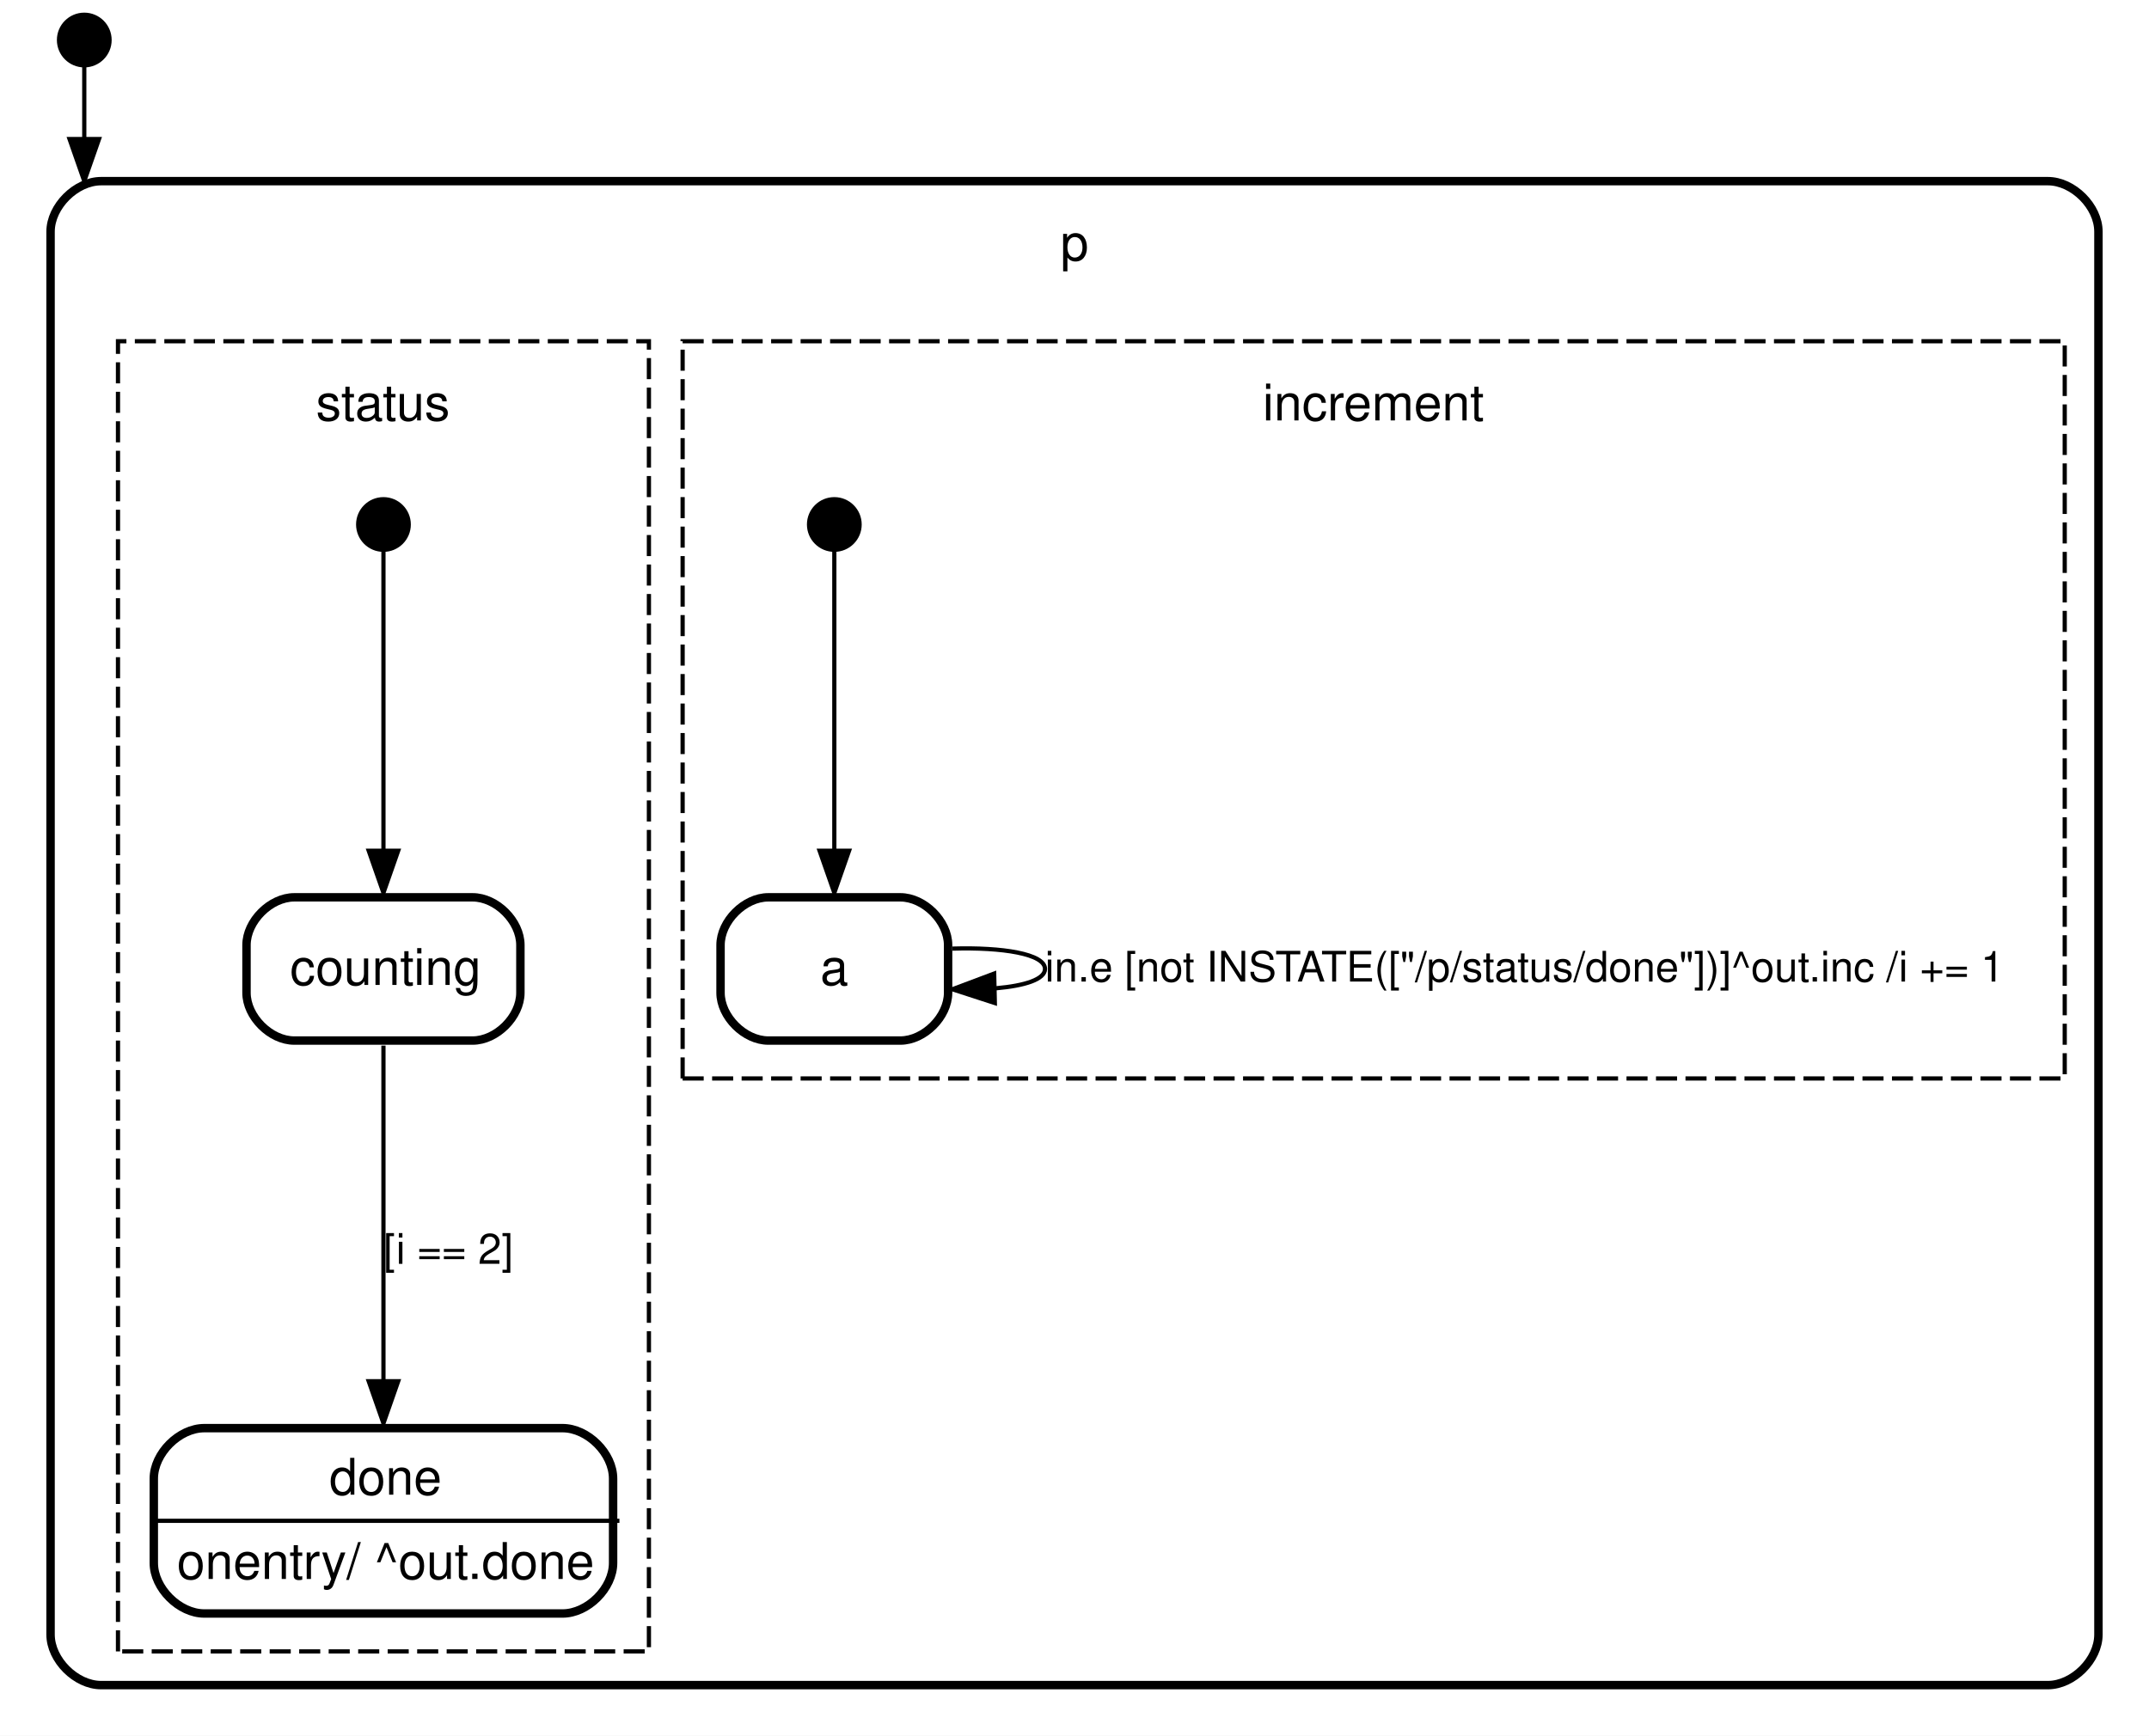
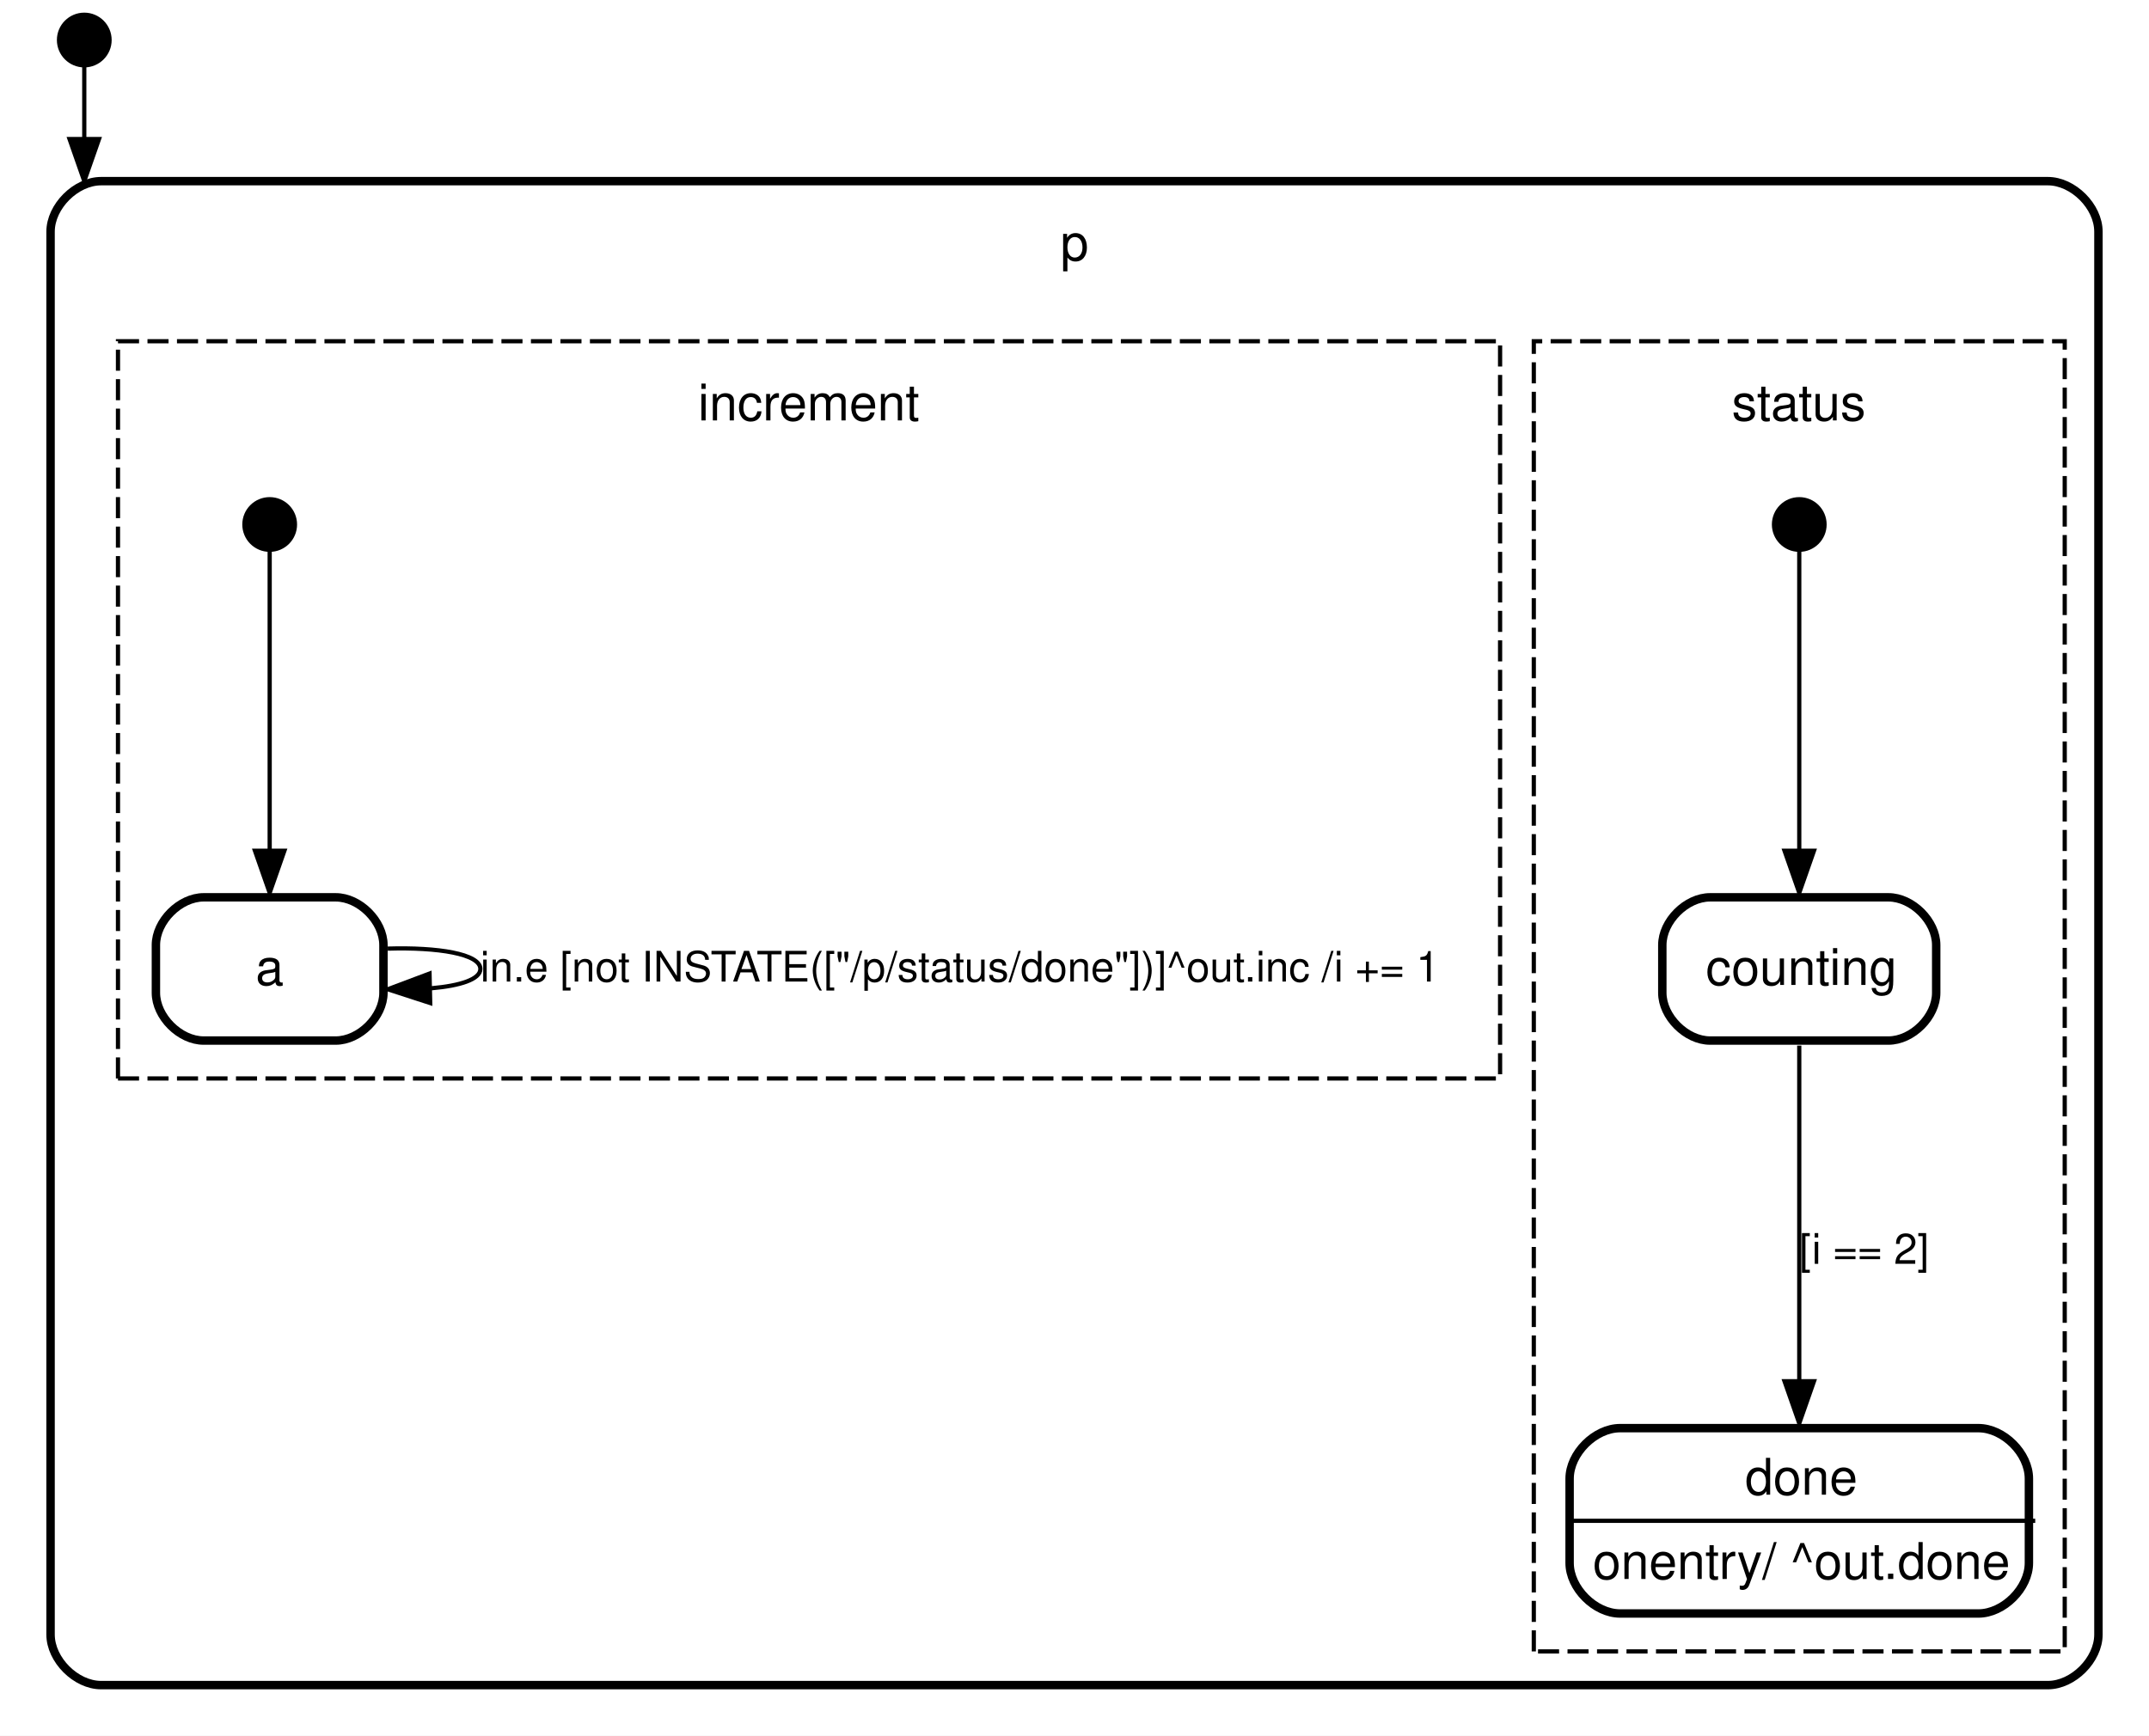
<svg xmlns="http://www.w3.org/2000/svg" width="510pt" height="412pt" viewBox="0.00 0.00 510.00 412.00">
  <g id="graph0" class="graph" transform="scale(1 1) rotate(0) translate(4 408)">
    <polygon fill="#ffffff" stroke="transparent" points="-4,4 -4,-408 506,-408 506,4 -4,4" />
    <g id="clust1" class="cluster">
      <path fill="none" stroke="#000000" stroke-width="2" d="M20,-8C20,-8 482,-8 482,-8 488,-8 494,-14 494,-20 494,-20 494,-353 494,-353 494,-359 488,-365 482,-365 482,-365 20,-365 20,-365 14,-365 8,-359 8,-353 8,-353 8,-20 8,-20 8,-14 14,-8 20,-8" />
      <text text-anchor="start" x="247.665" y="-346.2" font-family="Helvetica,sans-Serif" font-size="12.00" fill="#000000">p</text>
    </g>
    <g id="clust2" class="cluster">
-       <polygon fill="none" stroke="#000000" stroke-dasharray="5,2" points="158,-152 158,-327 486,-327 486,-152 158,-152" />
-       <text text-anchor="start" x="295.665" y="-308.2" font-family="Helvetica,sans-Serif" font-size="12.00" fill="#000000">increment</text>
+       <polygon fill="none" stroke="#000000" stroke-dasharray="5,2" points="360,-16 360,-327 486,-327 486,-16 360,-16" />
+       <text text-anchor="start" x="406.994" y="-308.2" font-family="Helvetica,sans-Serif" font-size="12.00" fill="#000000">status</text>
    </g>
    <g id="clust3" class="cluster">
-       <polygon fill="none" stroke="#000000" stroke-dasharray="5,2" points="24,-16 24,-327 150,-327 150,-16 24,-16" />
-       <text text-anchor="start" x="70.994" y="-308.2" font-family="Helvetica,sans-Serif" font-size="12.00" fill="#000000">status</text>
+       <polygon fill="none" stroke="#000000" stroke-dasharray="5,2" points="24,-152 24,-327 352,-327 352,-152 24,-152" />
+       <text text-anchor="start" x="161.665" y="-308.2" font-family="Helvetica,sans-Serif" font-size="12.00" fill="#000000">increment</text>
    </g>
    <g id="node1" class="node">
      <ellipse fill="#000000" stroke="#000000" stroke-width="2" cx="16" cy="-398.5" rx="5.5" ry="5.5" />
    </g>
    <g id="edge1" class="edge">
      <path fill="none" stroke="#000000" d="M16,-392.953C16,-388.778 16,-382.504 16,-375.033" />
      <polygon fill="#000000" stroke="#000000" points="19.5,-374.997 16,-364.997 12.5,-374.997 19.5,-374.997" />
      <text text-anchor="middle" x="17.39" y="-376" font-family="Helvetica,sans-Serif" font-size="10.00" fill="#000000"> </text>
    </g>
    <g id="node4" class="node">
-       <ellipse fill="#000000" stroke="#000000" stroke-width="2" cx="194" cy="-283.5" rx="5.5" ry="5.5" />
+       <ellipse fill="#000000" stroke="#000000" stroke-width="2" cx="423" cy="-283.5" rx="5.5" ry="5.5" />
+     </g>
+     <g id="node6" class="node">
+       <polygon fill="transparent" stroke="transparent" stroke-width="2" points="456.5,-196 389.5,-196 389.5,-160 456.5,-160 456.5,-196" />
+       <text text-anchor="start" x="400.824" y="-174.2" font-family="Helvetica,sans-Serif" font-size="12.00" fill="#000000">counting</text>
+       <path fill="none" stroke="#000000" stroke-width="2" d="M401.833,-161C401.833,-161 444.167,-161 444.167,-161 449.833,-161 455.5,-166.667 455.5,-172.333 455.5,-172.333 455.5,-183.667 455.5,-183.667 455.5,-189.333 449.833,-195 444.167,-195 444.167,-195 401.833,-195 401.833,-195 396.167,-195 390.5,-189.333 390.5,-183.667 390.5,-183.667 390.5,-172.333 390.5,-172.333 390.5,-166.667 396.167,-161 401.833,-161" />
+     </g>
+     <g id="edge2" class="edge">
+       <path fill="none" stroke="#000000" d="M423,-277.829C423,-273.174 423,-266.41 423,-260.5 423,-260.5 423,-260.5 423,-213.5 423,-211.108 423,-208.625 423,-206.134" />
+       <polygon fill="#000000" stroke="#000000" points="426.5,-206.06 423,-196.06 419.5,-206.06 426.5,-206.06" />
+       <text text-anchor="middle" x="424.389" y="-234" font-family="Helvetica,sans-Serif" font-size="10.00" fill="#000000"> </text>
    </g>
    <g id="node5" class="node">
-       <polygon fill="transparent" stroke="transparent" stroke-width="2" points="222,-196 166,-196 166,-160 222,-160 222,-196" />
-       <text text-anchor="start" x="190.665" y="-174.2" font-family="Helvetica,sans-Serif" font-size="12.00" fill="#000000">a</text>
-       <path fill="none" stroke="#000000" stroke-width="2" d="M178.333,-161C178.333,-161 209.667,-161 209.667,-161 215.333,-161 221,-166.667 221,-172.333 221,-172.333 221,-183.667 221,-183.667 221,-189.333 215.333,-195 209.667,-195 209.667,-195 178.333,-195 178.333,-195 172.667,-195 167,-189.333 167,-183.667 167,-183.667 167,-172.333 167,-172.333 167,-166.667 172.667,-161 178.333,-161" />
-     </g>
-     <g id="edge2" class="edge">
-       <path fill="none" stroke="#000000" d="M194,-277.829C194,-273.174 194,-266.41 194,-260.5 194,-260.5 194,-260.5 194,-213.5 194,-211.108 194,-208.625 194,-206.134" />
-       <polygon fill="#000000" stroke="#000000" points="197.5,-206.06 194,-196.06 190.5,-206.06 197.5,-206.06" />
-       <text text-anchor="middle" x="195.389" y="-234" font-family="Helvetica,sans-Serif" font-size="10.00" fill="#000000"> </text>
+       <polygon fill="transparent" stroke="transparent" stroke-width="2" points="478.5,-70 367.5,-70 367.5,-24 478.5,-24 478.5,-70" />
+       <text text-anchor="start" x="410.158" y="-53.2" font-family="Helvetica,sans-Serif" font-size="12.00" fill="#000000">done</text>
+       <text text-anchor="start" x="373.998" y="-33.2" font-family="Helvetica,sans-Serif" font-size="12.00" fill="#000000">onentry/ ^out.done</text>
+       <polygon fill="#000000" stroke="#000000" points="368,-47 368,-47 479,-47 479,-47 368,-47" />
+       <path fill="none" stroke="#000000" stroke-width="2" d="M380.5,-25C380.5,-25 465.5,-25 465.5,-25 471.5,-25 477.5,-31 477.5,-37 477.5,-37 477.5,-57 477.5,-57 477.5,-63 471.5,-69 465.5,-69 465.5,-69 380.5,-69 380.5,-69 374.5,-69 368.5,-63 368.5,-57 368.5,-57 368.5,-37 368.5,-37 368.5,-31 374.5,-25 380.5,-25" />
    </g>
    <g id="edge3" class="edge">
-       <path fill="none" stroke="#000000" d="M222.018,-182.825C233.888,-183.188 244,-181.58 244,-178 244,-175.539 239.22,-174.009 232.376,-173.412" />
-       <polygon fill="#000000" stroke="#000000" points="232.096,-169.905 222.018,-173.175 231.936,-176.903 232.096,-169.905" />
-       <text text-anchor="start" x="244" y="-175" font-family="Helvetica,sans-Serif" font-size="10.00" fill="#000000">in.e [not INSTATE(["/p/status/done"])]^out.inc /i += 1   </text>
-     </g>
-     <g id="node7" class="node">
-       <ellipse fill="#000000" stroke="#000000" stroke-width="2" cx="87" cy="-283.5" rx="5.5" ry="5.5" />
+       <path fill="none" stroke="#000000" d="M423,-159.798C423,-152.007 423,-142.807 423,-134.5 423,-134.5 423,-134.5 423,-87.5 423,-85.127 423,-82.676 423,-80.208" />
+       <polygon fill="#000000" stroke="#000000" points="426.5,-80.131 423,-70.131 419.5,-80.131 426.5,-80.131" />
+       <text text-anchor="start" x="423" y="-108" font-family="Helvetica,sans-Serif" font-size="10.00" fill="#000000">[i == 2]   </text>
    </g>
    <g id="node8" class="node">
-       <polygon fill="transparent" stroke="transparent" stroke-width="2" points="120.5,-196 53.5,-196 53.5,-160 120.5,-160 120.5,-196" />
-       <text text-anchor="start" x="64.824" y="-174.2" font-family="Helvetica,sans-Serif" font-size="12.00" fill="#000000">counting</text>
-       <path fill="none" stroke="#000000" stroke-width="2" d="M65.833,-161C65.833,-161 108.167,-161 108.167,-161 113.833,-161 119.5,-166.667 119.5,-172.333 119.5,-172.333 119.5,-183.667 119.5,-183.667 119.5,-189.333 113.833,-195 108.167,-195 108.167,-195 65.833,-195 65.833,-195 60.167,-195 54.5,-189.333 54.5,-183.667 54.5,-183.667 54.5,-172.333 54.5,-172.333 54.5,-166.667 60.167,-161 65.833,-161" />
+       <ellipse fill="#000000" stroke="#000000" stroke-width="2" cx="60" cy="-283.5" rx="5.5" ry="5.5" />
+     </g>
+     <g id="node9" class="node">
+       <polygon fill="transparent" stroke="transparent" stroke-width="2" points="88,-196 32,-196 32,-160 88,-160 88,-196" />
+       <text text-anchor="start" x="56.665" y="-174.2" font-family="Helvetica,sans-Serif" font-size="12.00" fill="#000000">a</text>
+       <path fill="none" stroke="#000000" stroke-width="2" d="M44.333,-161C44.333,-161 75.667,-161 75.667,-161 81.333,-161 87,-166.667 87,-172.333 87,-172.333 87,-183.667 87,-183.667 87,-189.333 81.333,-195 75.667,-195 75.667,-195 44.333,-195 44.333,-195 38.667,-195 33,-189.333 33,-183.667 33,-183.667 33,-172.333 33,-172.333 33,-166.667 38.667,-161 44.333,-161" />
    </g>
    <g id="edge4" class="edge">
-       <path fill="none" stroke="#000000" d="M87,-277.829C87,-273.174 87,-266.41 87,-260.5 87,-260.5 87,-260.5 87,-213.5 87,-211.108 87,-208.625 87,-206.134" />
-       <polygon fill="#000000" stroke="#000000" points="90.5,-206.06 87,-196.06 83.5,-206.06 90.5,-206.06" />
-       <text text-anchor="middle" x="88.389" y="-234" font-family="Helvetica,sans-Serif" font-size="10.00" fill="#000000"> </text>
-     </g>
-     <g id="node9" class="node">
-       <polygon fill="transparent" stroke="transparent" stroke-width="2" points="142.5,-70 31.5,-70 31.5,-24 142.5,-24 142.5,-70" />
-       <text text-anchor="start" x="74.158" y="-53.2" font-family="Helvetica,sans-Serif" font-size="12.00" fill="#000000">done</text>
-       <text text-anchor="start" x="37.998" y="-33.2" font-family="Helvetica,sans-Serif" font-size="12.00" fill="#000000">onentry/ ^out.done</text>
-       <polygon fill="#000000" stroke="#000000" points="32,-47 32,-47 143,-47 143,-47 32,-47" />
-       <path fill="none" stroke="#000000" stroke-width="2" d="M44.5,-25C44.5,-25 129.5,-25 129.5,-25 135.5,-25 141.5,-31 141.5,-37 141.5,-37 141.5,-57 141.5,-57 141.5,-63 135.5,-69 129.5,-69 129.5,-69 44.5,-69 44.5,-69 38.5,-69 32.5,-63 32.5,-57 32.5,-57 32.5,-37 32.5,-37 32.5,-31 38.5,-25 44.5,-25" />
+       <path fill="none" stroke="#000000" d="M60,-277.829C60,-273.174 60,-266.41 60,-260.5 60,-260.5 60,-260.5 60,-213.5 60,-211.108 60,-208.625 60,-206.134" />
+       <polygon fill="#000000" stroke="#000000" points="63.5,-206.06 60,-196.06 56.5,-206.06 63.5,-206.06" />
+       <text text-anchor="middle" x="61.389" y="-234" font-family="Helvetica,sans-Serif" font-size="10.00" fill="#000000"> </text>
    </g>
    <g id="edge5" class="edge">
-       <path fill="none" stroke="#000000" d="M87,-159.798C87,-152.007 87,-142.807 87,-134.5 87,-134.5 87,-134.5 87,-87.5 87,-85.127 87,-82.676 87,-80.208" />
-       <polygon fill="#000000" stroke="#000000" points="90.5,-80.131 87,-70.131 83.5,-80.131 90.5,-80.131" />
-       <text text-anchor="start" x="87" y="-108" font-family="Helvetica,sans-Serif" font-size="10.00" fill="#000000">[i == 2]   </text>
+       <path fill="none" stroke="#000000" d="M88.018,-182.825C99.888,-183.188 110,-181.58 110,-178 110,-175.539 105.221,-174.009 98.376,-173.412" />
+       <polygon fill="#000000" stroke="#000000" points="98.096,-169.905 88.018,-173.175 97.936,-176.903 98.096,-169.905" />
+       <text text-anchor="start" x="110" y="-175" font-family="Helvetica,sans-Serif" font-size="10.00" fill="#000000">in.e [not INSTATE(["/p/status/done"])]^out.inc /i += 1   </text>
    </g>
  </g>
</svg>
